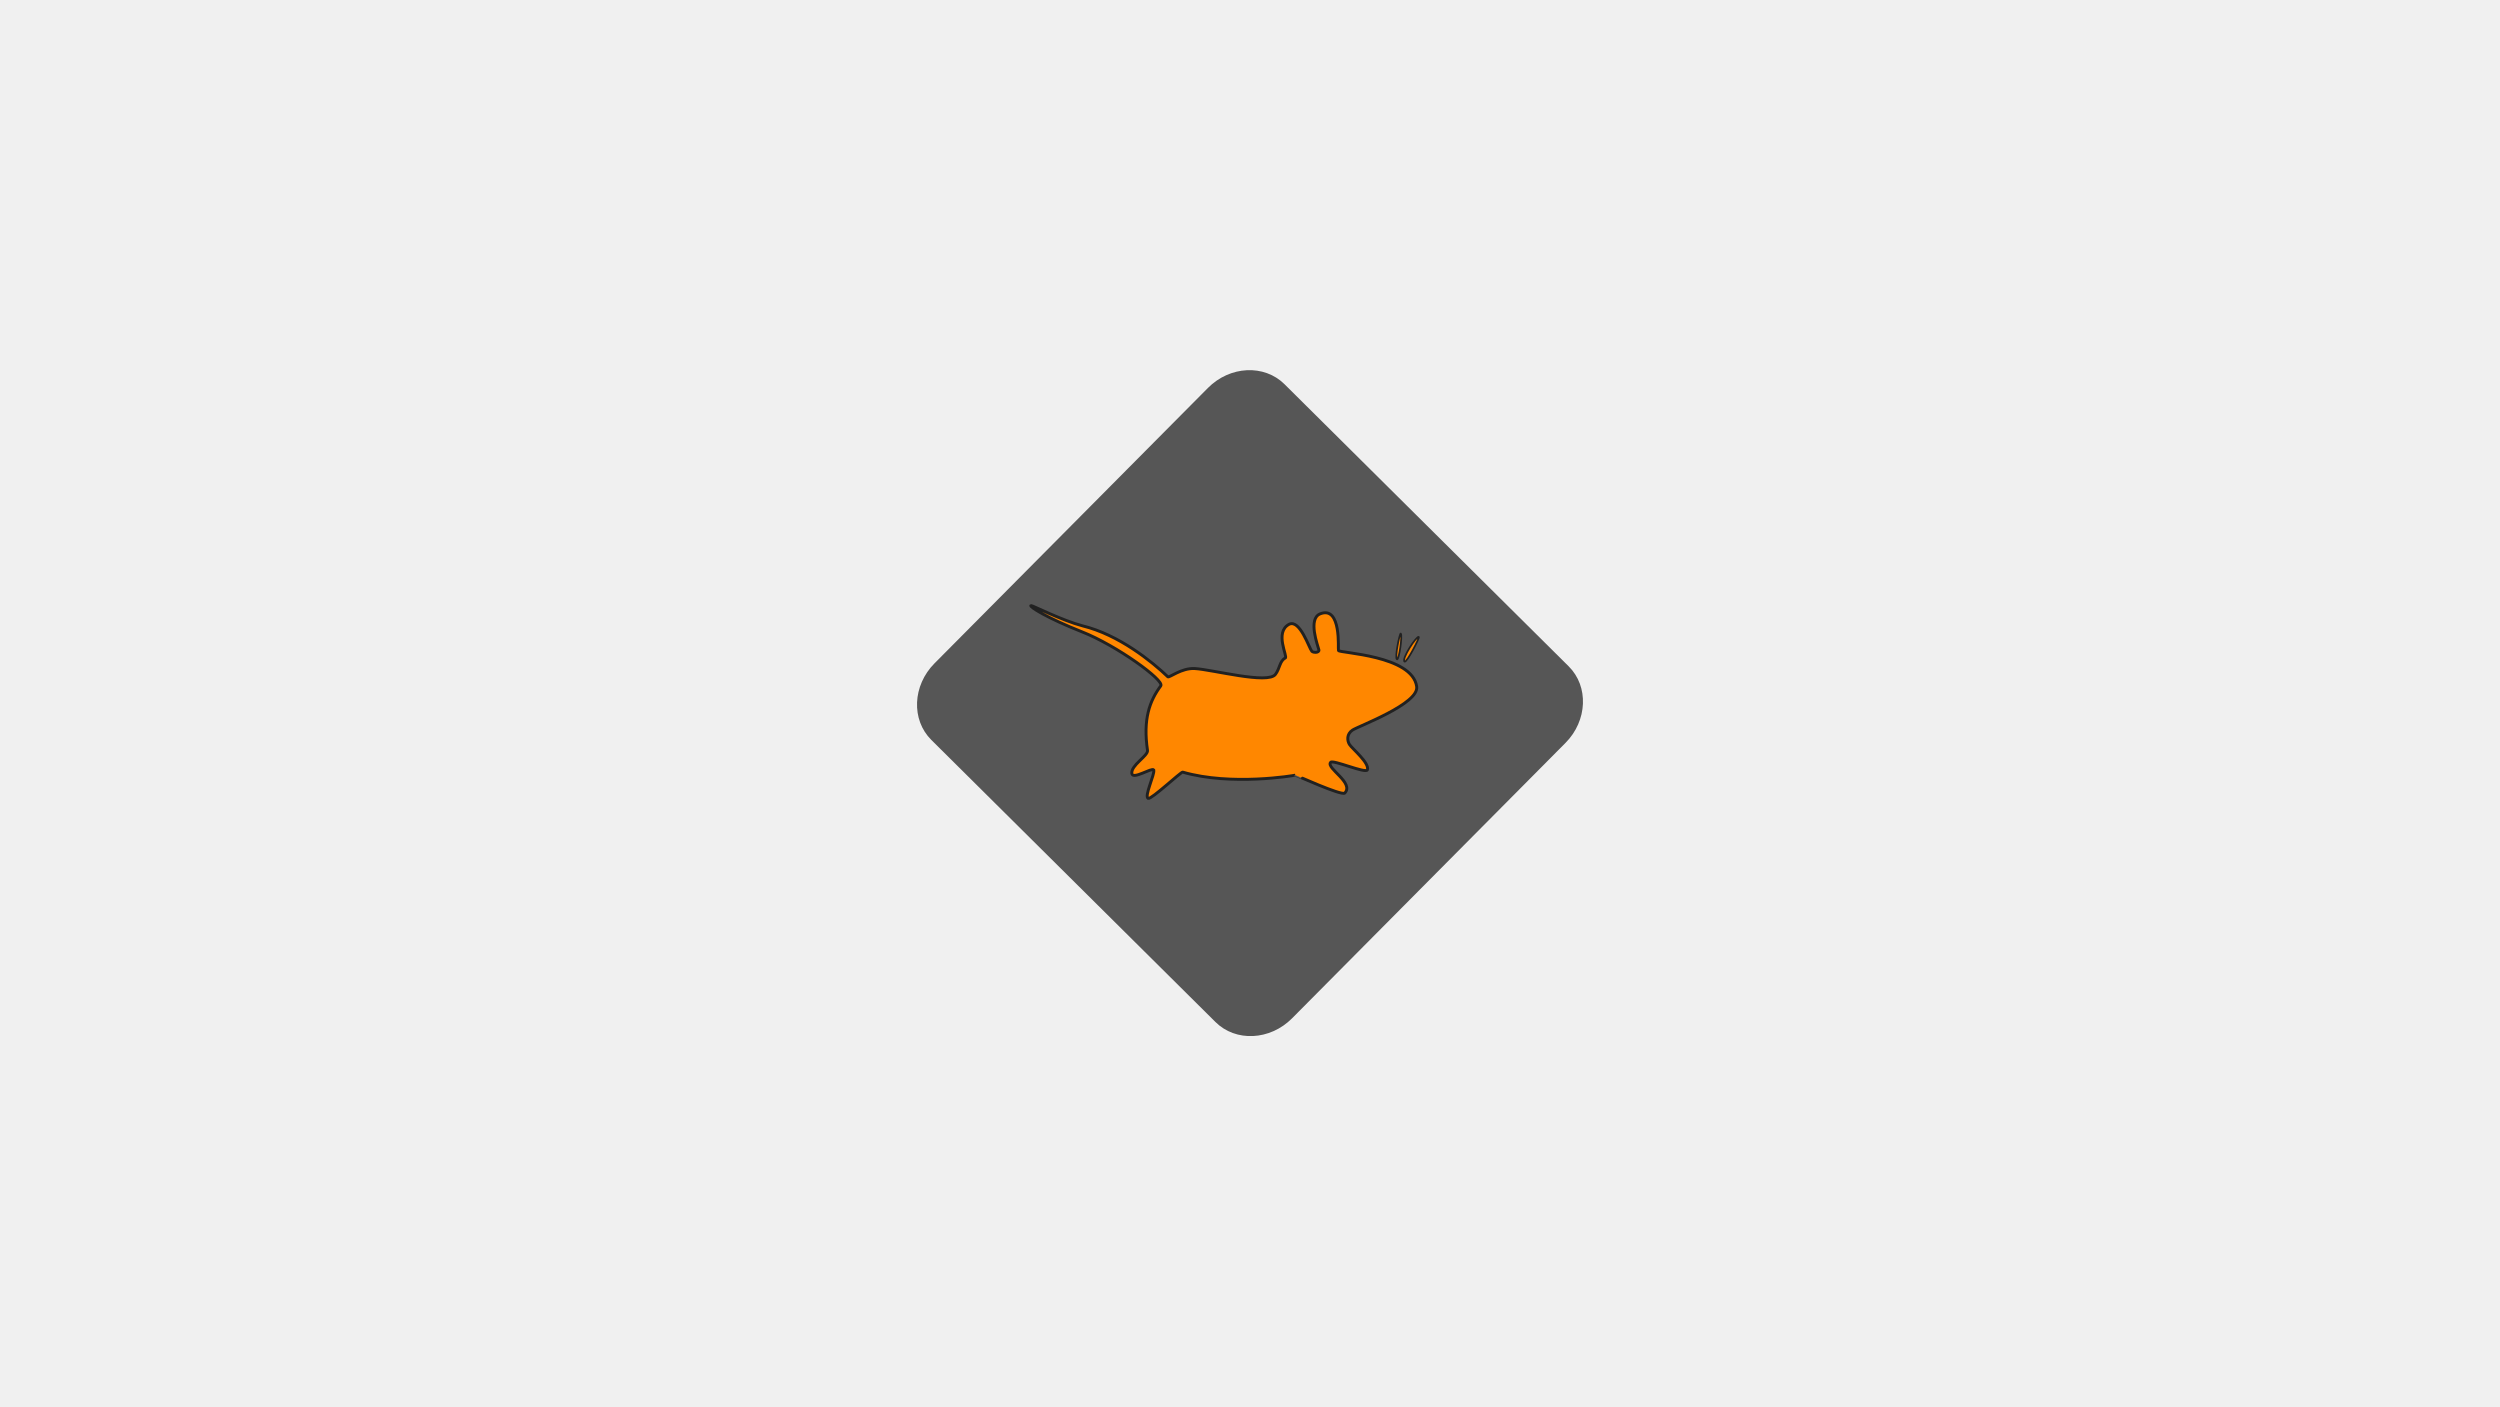
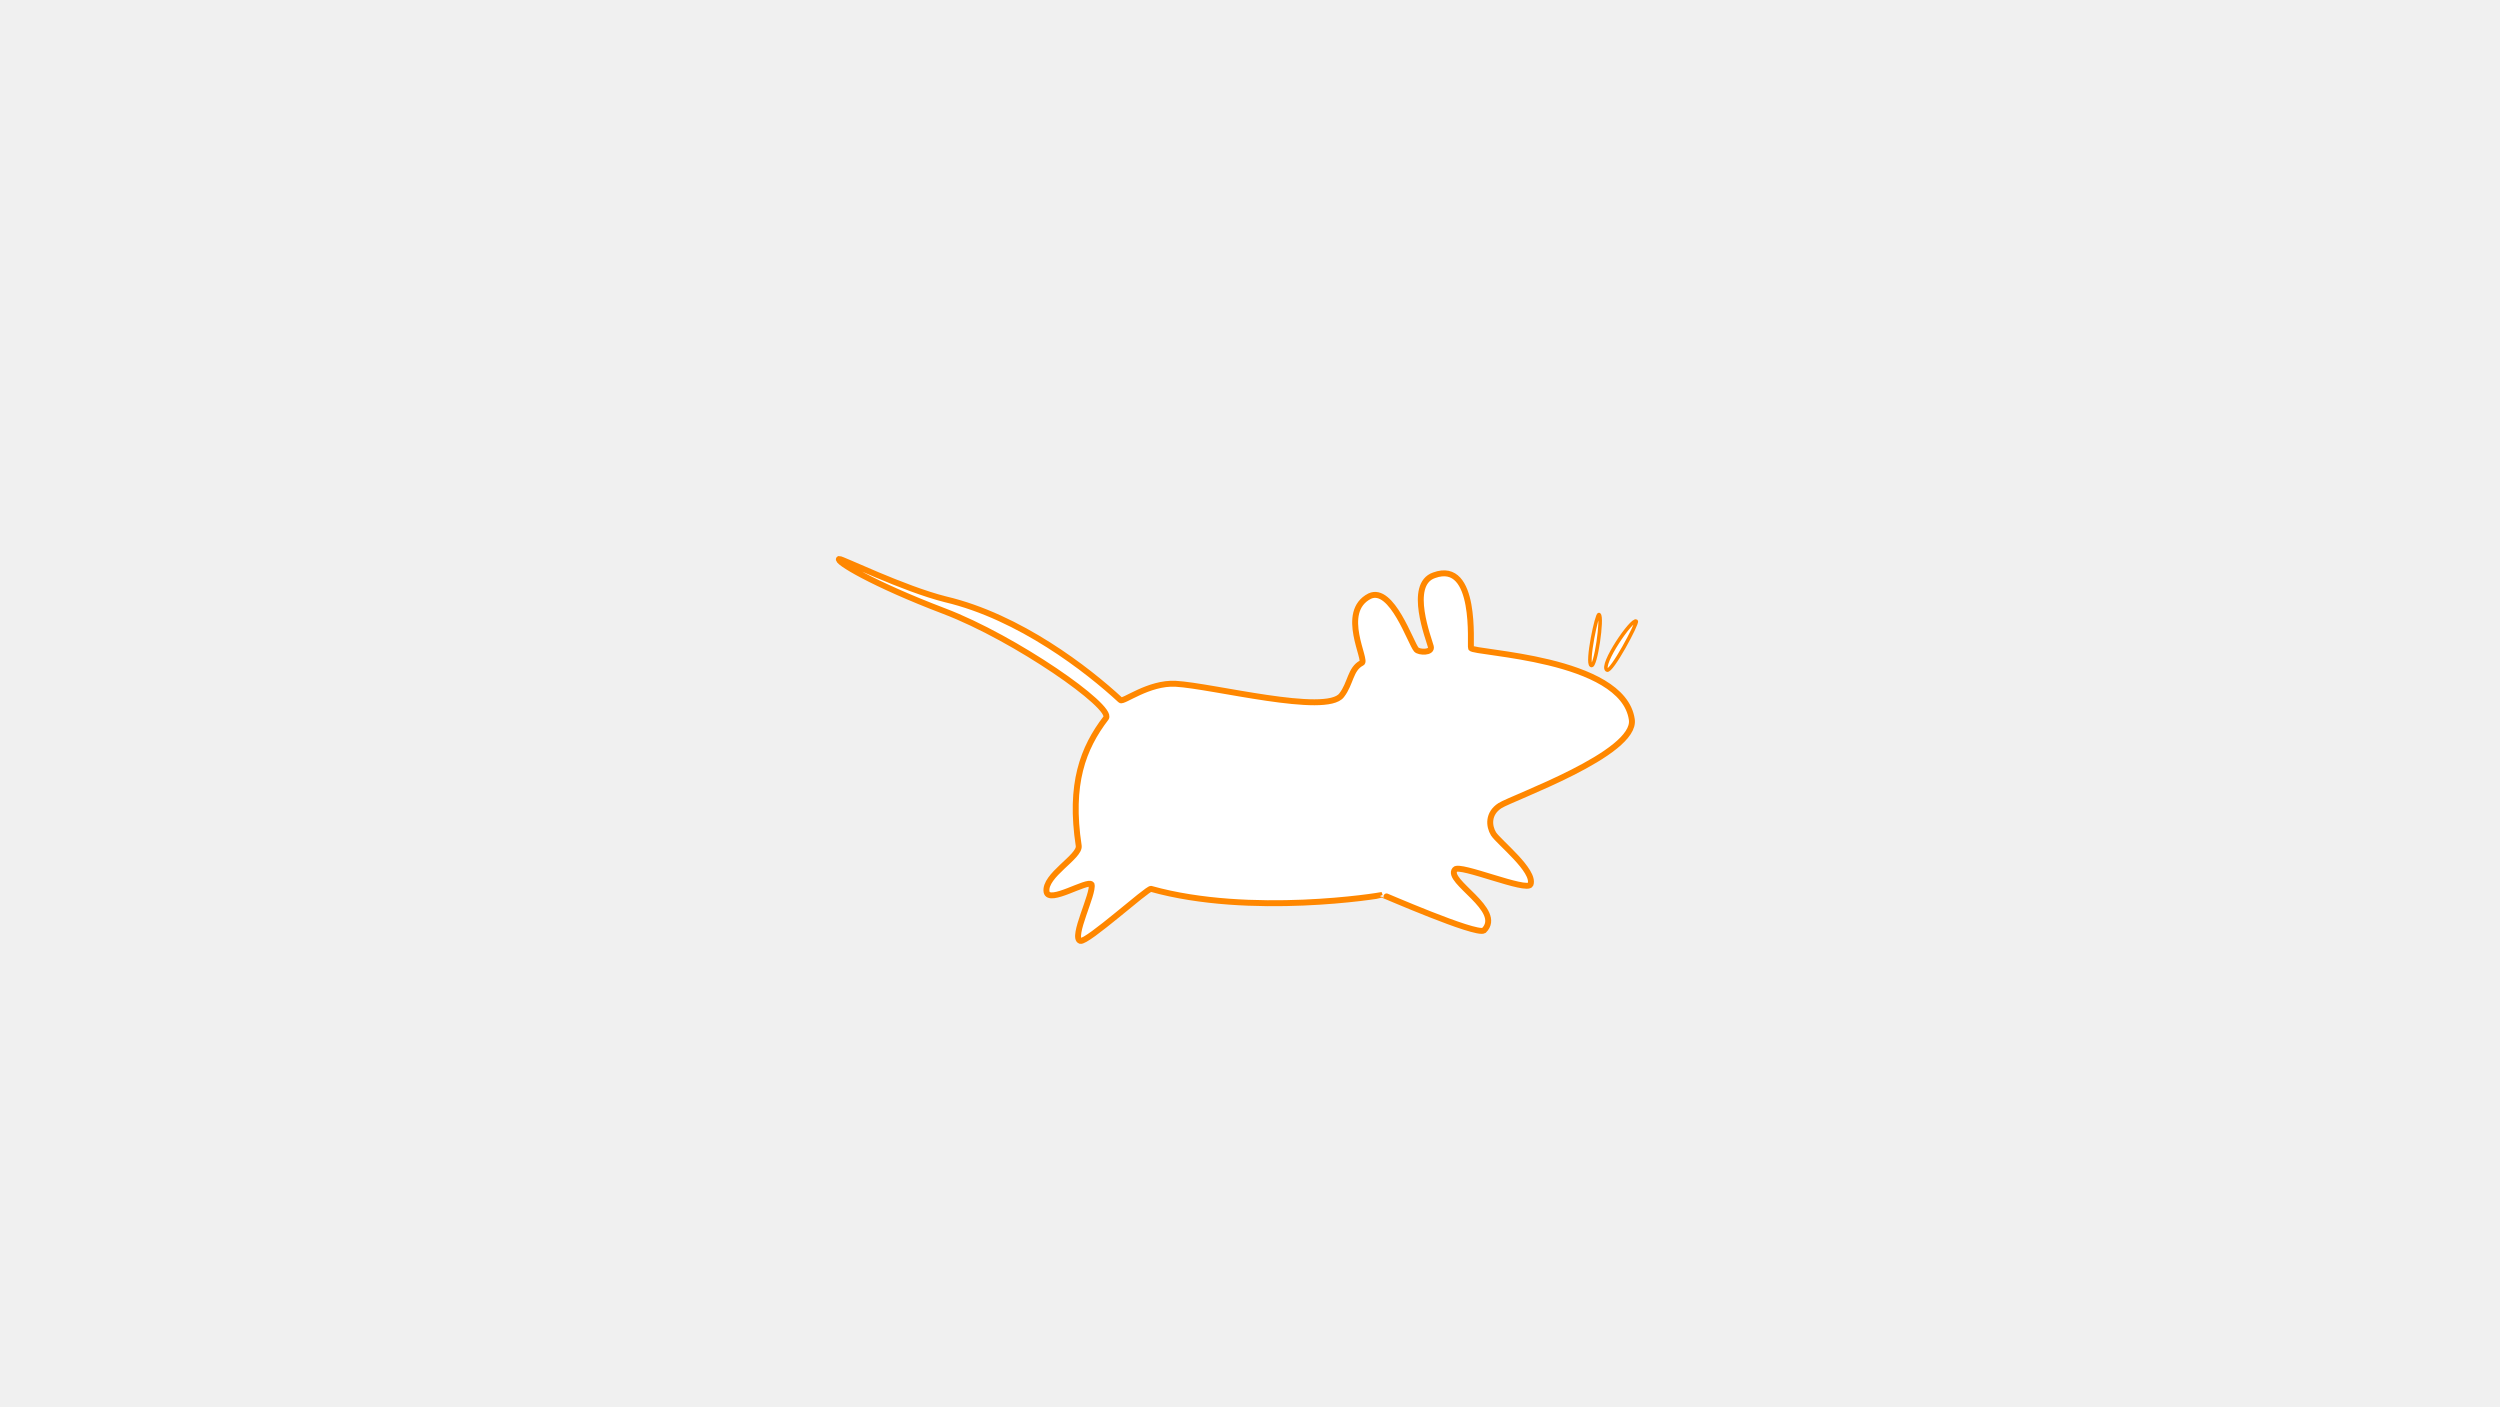
- <svg xmlns="http://www.w3.org/2000/svg" xmlns:xlink="http://www.w3.org/1999/xlink" width="1920" height="1080" viewBox="0 0 1920 1080" version="1.1" xml:space="preserve" id="SVGRoot">
+ <svg xmlns="http://www.w3.org/2000/svg" xmlns:xlink="http://www.w3.org/1999/xlink" width="1920.175" height="1080.014" viewBox="0 0 1920.175 1080.014" version="1.1" xml:space="preserve" id="SVGRoot">
  <defs id="defs1">
    <color-profile name="Blue" xlink:href="file:///usr/share/color/icc/colord/Bluish.icc" id="color-profile1" />
  </defs>
  <style type="text/css" id="style1">
g.prefab path {
  vector-effect:non-scaling-stroke;
  -inkscape-stroke:hairline;
  fill: none;
  fill-opacity: 1;
  stroke-opacity: 1;
  stroke: #00349c;
}
 </style>
-   <rect style="fill:#565656;fill-opacity:1;stroke-width:0.895" id="rect1" width="386.944" height="384.981" x="868.251" y="-485.626" transform="matrix(0.7096669,0.7045374,-0.7045541,0.7096503,0,0)" ry="43.471" rx="39.731" />
-   <path d="m 791.74,465.013 c 0.93,-0.149 24.127,11.596 39.719,15.655 27.803,6.816 53.182,27.33 65.449,39.113 0.91,1.009 10.536,-6.914 20.61,-6.343 13.761,0.8 56.339,12.285 62.028,4.464 3.45,-4.591 3.202,-10.225 7.506,-12.532 2.317,-0.622 -8.613,-19.799 3.004,-25.943 8.283,-3.971 15.301,18.261 17.428,20.753 0.953,1.115 6.007,1.387 5.409,-1.153 -0.648,-2.759 -8.824,-24.092 1.202,-27.671 16.283,-6.185 13.398,27.296 13.821,28.248 0.901,2.027 56.711,3.59 60.095,27.671 1.957,13.253 -44.712,30.383 -49.278,33.435 -4.563,3.052 -4.183,7.934 -2.404,10.954 2.046,3.276 15.642,14.333 13.823,19.6 -1.25,3.042 -26.625,-8.108 -28.246,-5.764 -3.695,4.477 18.473,15.683 10.818,23.636 -3.035,1.904 -37.95,-14.023 -37.862,-13.836 -0.937,0.342 -49.336,8.481 -86.537,-2.307 -1.311,-0.355 -23.876,20.91 -26.442,20.179 -3.508,-1.234 5.172,-18.495 4.207,-21.907 -1.577,-1.901 -15.996,7.718 -16.826,2.883 -0.993,-6.355 12.654,-13.66 12.019,-17.871 -3.519,-23.926 1.572,-37.897 10.216,-49.577 2.882,-4.299 -33.878,-30.929 -60.491,-41.439 -26.612,-10.51 -40.85,-19.417 -39.267,-20.248 z" id="path14" style="fill:#ff8700;fill-opacity:1;stroke:#212121;stroke-width:1.694pt;stroke-opacity:1" />
-   <path d="m 1089.664,489.155 c -1.541,-1.222 -13.622,17.064 -10.951,18.961 1.606,1.153 11.639,-18.309 10.951,-18.961 z" id="path13" style="fill:#ff8700;fill-opacity:1;stroke:#212121;stroke-width:1.016pt;stroke-opacity:1" />
-   <path d="m 1075.775,486.593 c -0.762,-0.849 -4.809,18.857 -2.938,19.729 1.606,1.153 4.404,-18.704 2.938,-19.729 z" id="path18" style="fill:#ff8700;fill-opacity:1;stroke:#212121;stroke-width:1.016pt;stroke-opacity:1" />
+   <g id="g2" transform="translate(641.9998,426.9998)" style="fill:#ffffff;fill-opacity:1;stroke:#ff8700;stroke-opacity:1">
+     <path d="m 2.518,2.3 c 1.912,-0.296 49.58,22.962 81.62,30.999 57.134,13.496 109.287,54.116 134.494,77.449 1.869,1.997 21.651,-13.69 42.352,-12.56 28.278,1.583 115.775,24.325 127.466,8.839 7.089,-9.092 6.581,-20.246 15.425,-24.815 4.761,-1.232 -17.699,-39.204 6.172,-51.37 17.021,-7.863 31.443,36.159 35.814,41.093 1.958,2.207 12.344,2.746 11.115,-2.283 -1.332,-5.462 -18.133,-47.704 2.47,-54.792 33.462,-12.248 27.531,54.05 28.402,55.935 1.851,4.014 116.539,7.108 123.493,54.792 4.022,26.243 -91.882,60.163 -101.263,66.206 -9.377,6.044 -8.595,15.71 -4.939,21.691 4.204,6.487 32.143,28.382 28.405,38.81 -2.569,6.024 -54.714,-16.055 -58.044,-11.414 -7.593,8.865 37.96,31.055 22.23,46.801 -6.236,3.771 -77.985,-27.767 -77.804,-27.396 -1.926,0.677 -101.384,16.794 -177.831,-4.569 -2.693,-0.703 -49.065,41.405 -54.338,39.956 -7.21,-2.444 10.628,-36.622 8.645,-43.379 -3.241,-3.764 -32.872,15.283 -34.578,5.709 -2.04,-12.583 26.003,-27.048 24.699,-35.387 -7.231,-47.376 3.23,-75.041 20.993,-98.168 C 213.441,115.934 137.901,63.205 83.211,42.394 28.525,21.583 -0.733,3.946 2.518,2.3 Z" id="path14" style="fill:#ffffff;fill-opacity:1;stroke:#ff8700;stroke-width:3.416pt;stroke-opacity:1" />
+     <path d="m 614.739,50.104 c -3.166,-2.421 -27.993,33.788 -22.503,37.545 3.301,2.283 23.918,-36.255 22.503,-37.545 z" id="path13" style="fill:#ffffff;fill-opacity:1;stroke:#ff8700;stroke-width:2.05pt;stroke-opacity:1" />
+     <path d="m 586.198,45.031 c -1.567,-1.682 -9.882,37.338 -6.037,39.066 3.301,2.283 9.05,-37.036 6.037,-39.066 z" id="path18" style="fill:#ffffff;fill-opacity:1;stroke:#ff8700;stroke-width:2.05pt;stroke-opacity:1" />
+   </g>
</svg>
